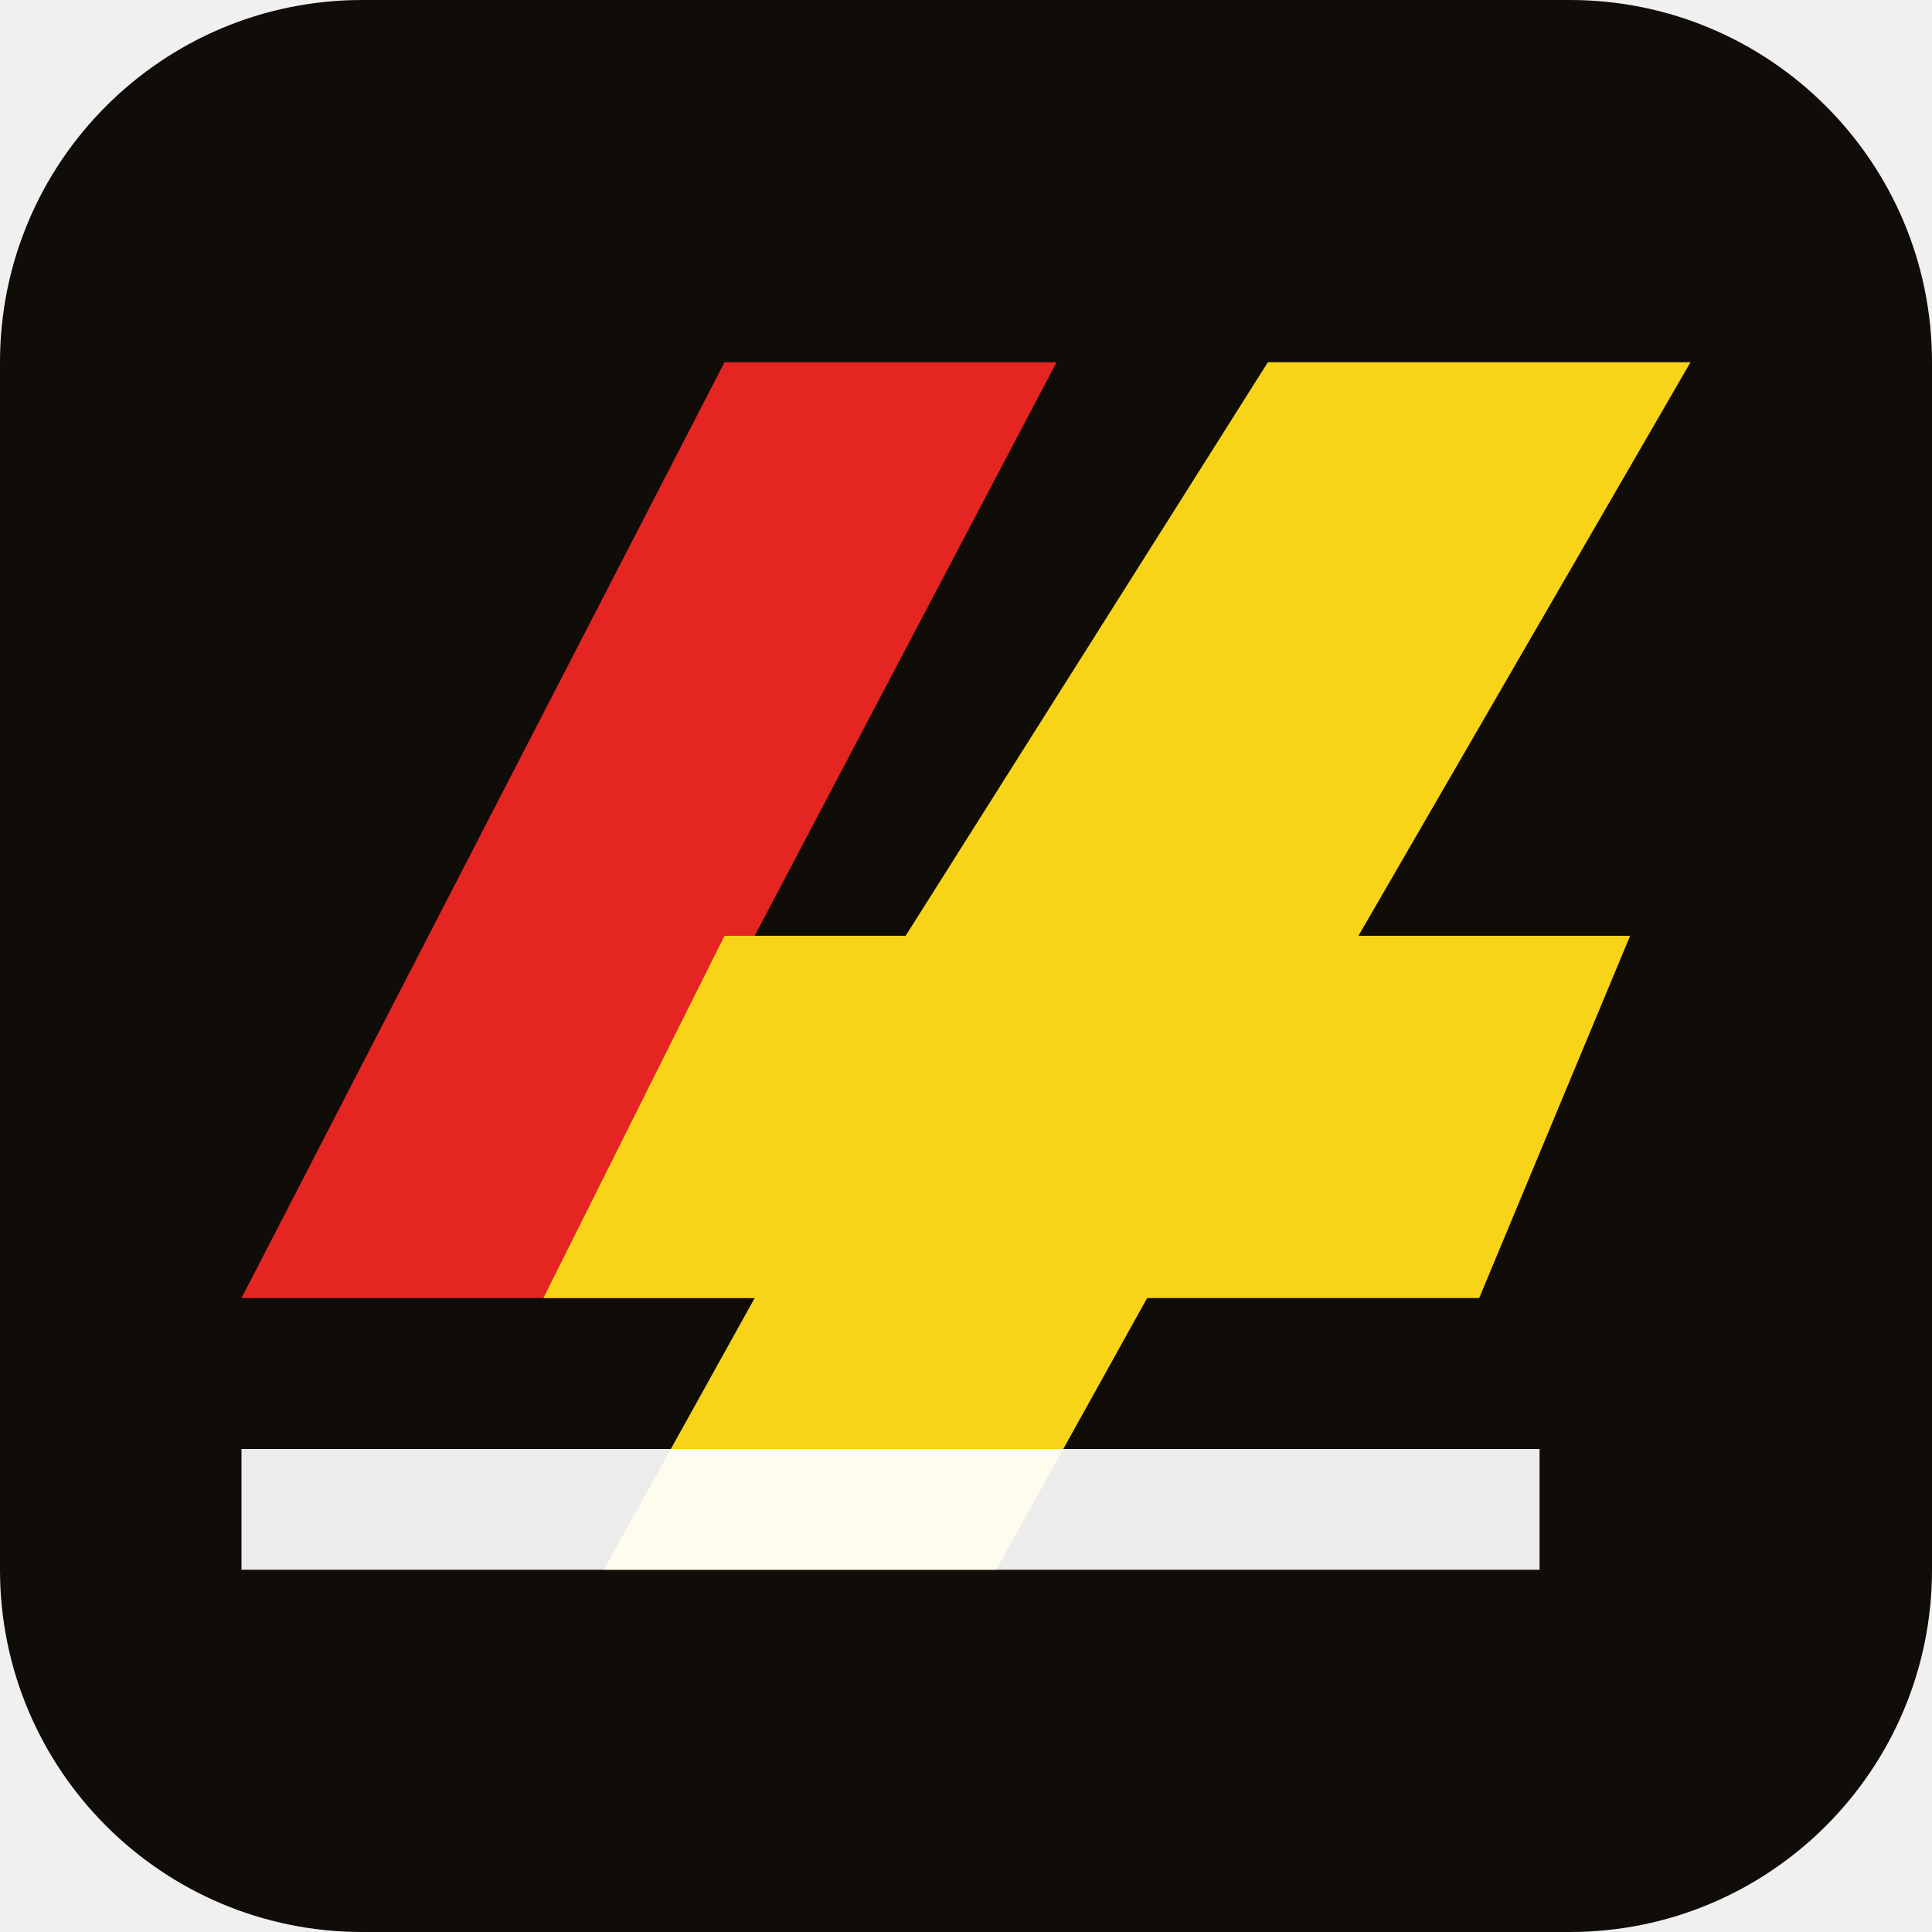
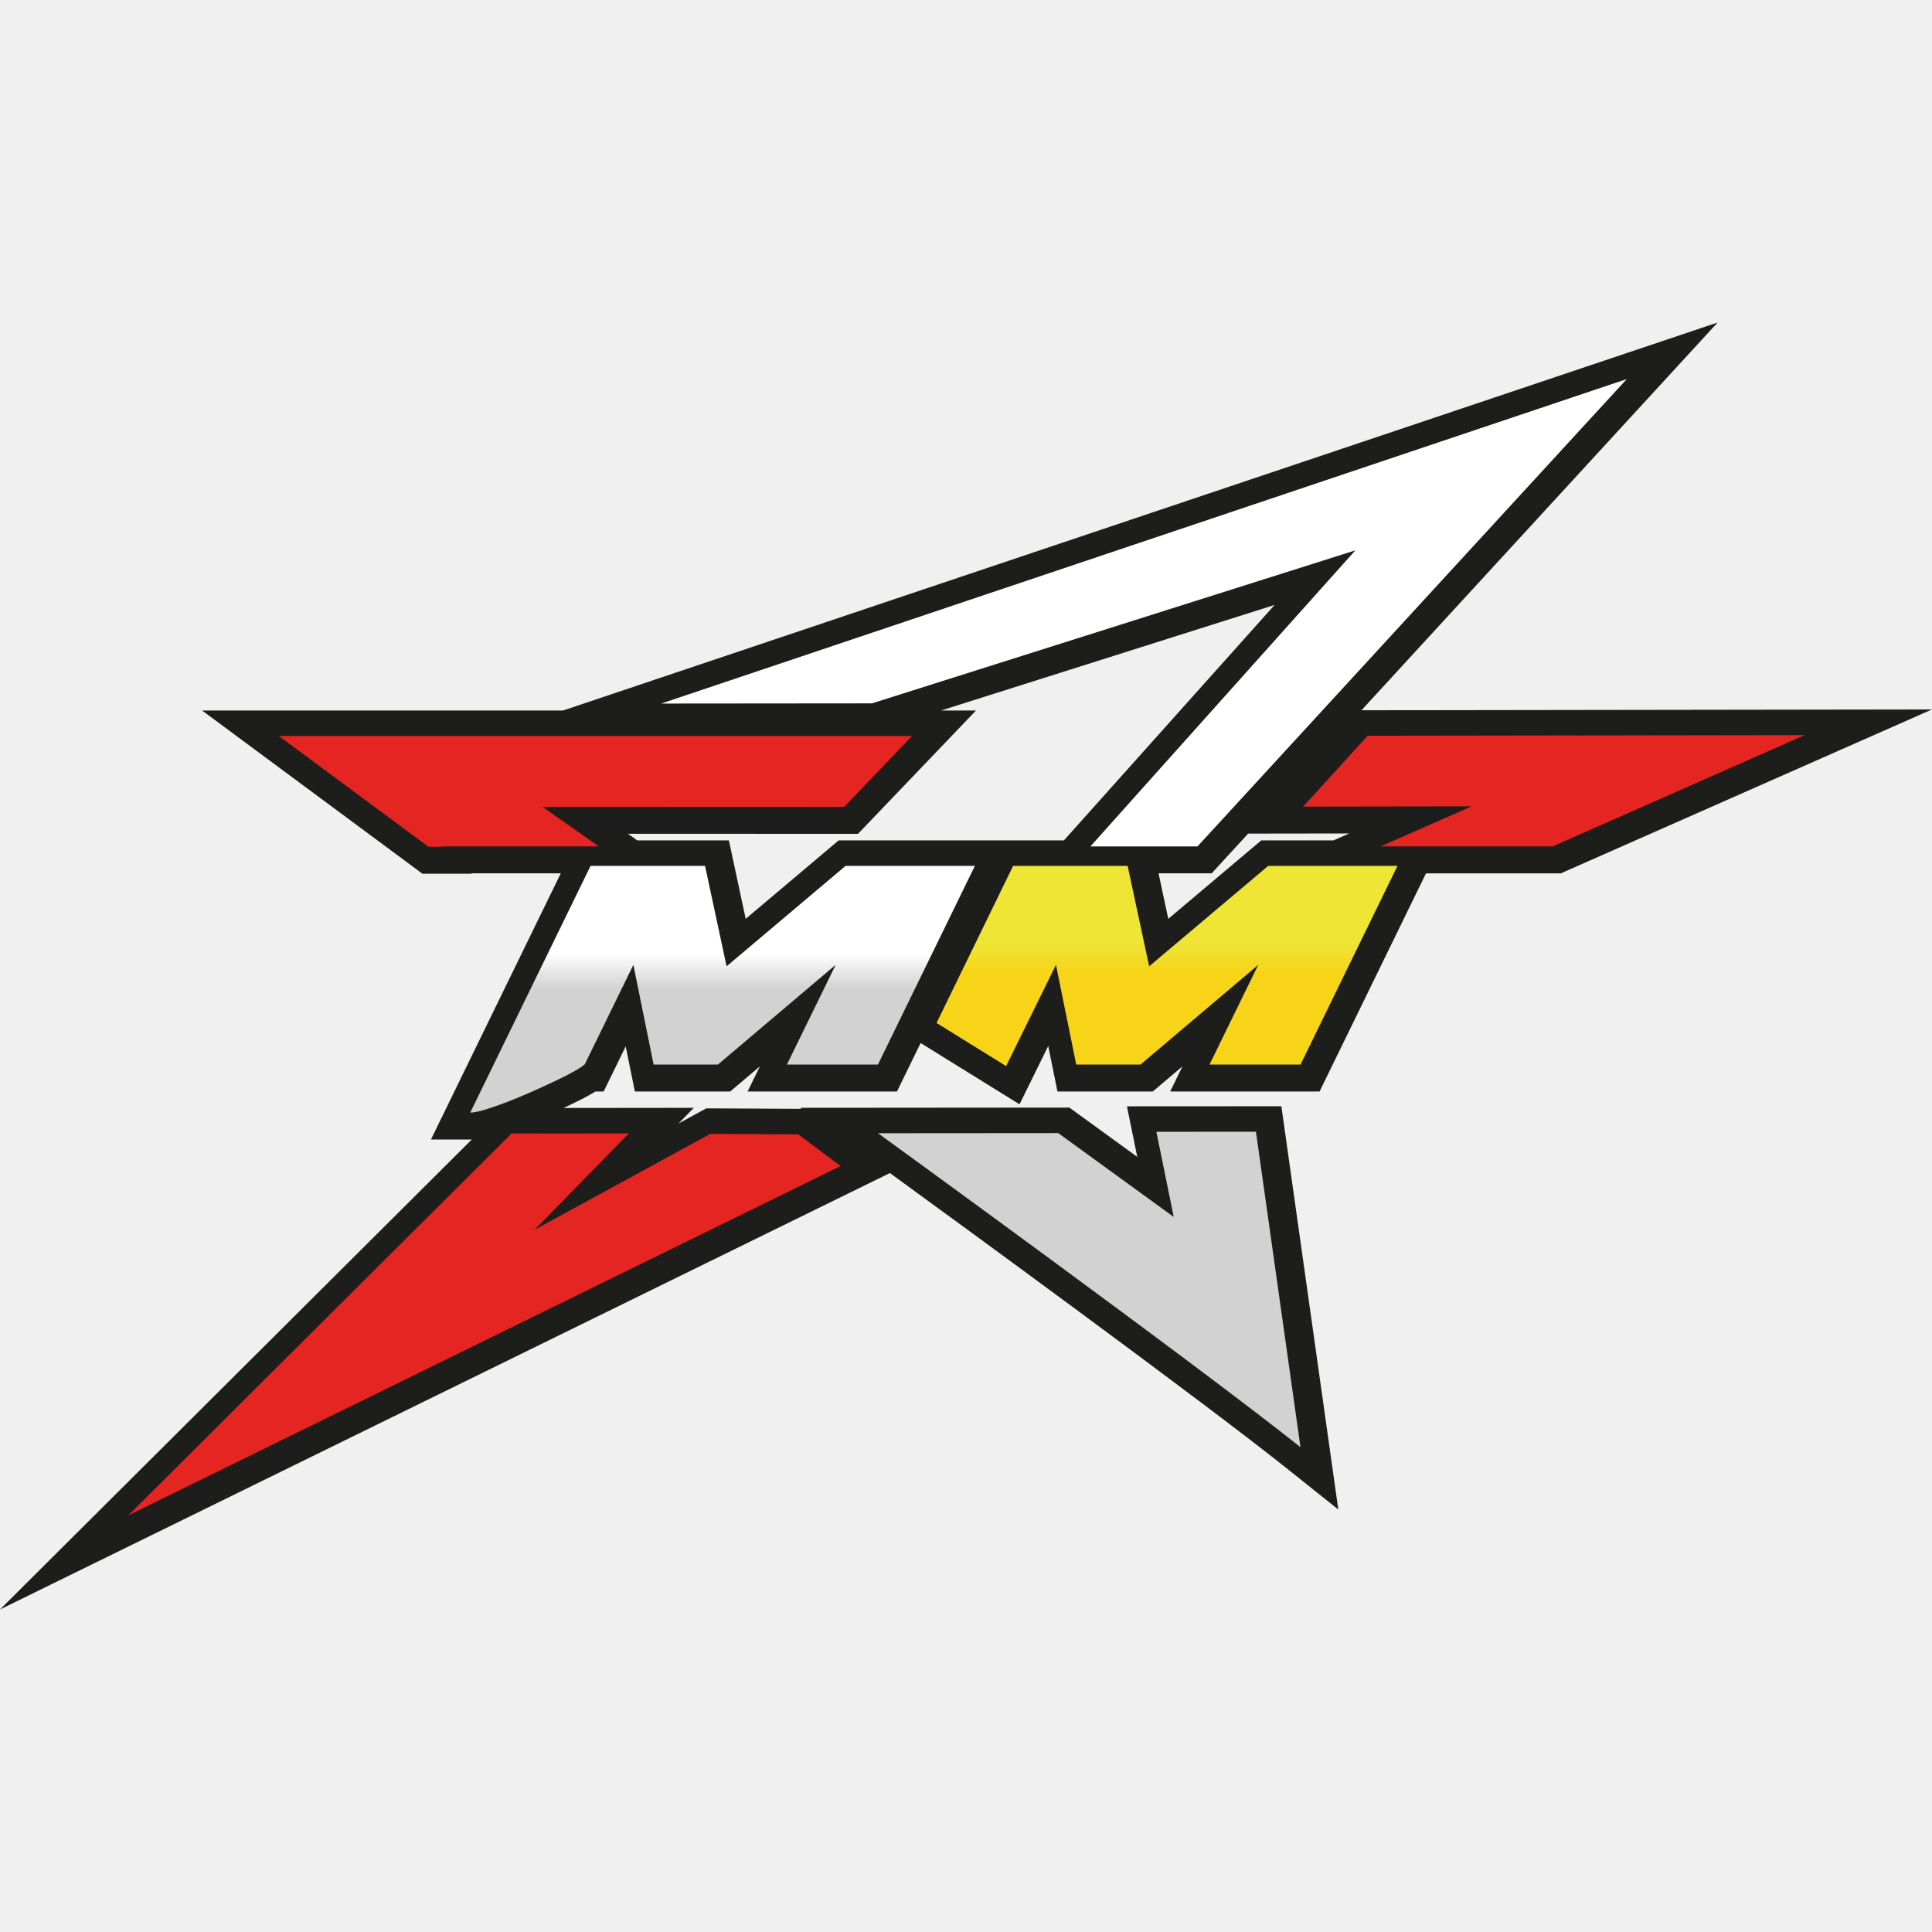
- <svg xmlns="http://www.w3.org/2000/svg" aria-label="Maxmotor 4x4" viewBox="0 0 64 64">
-   <rect width="64" height="64" fill="#100c08" rx="12" />
-   <path fill="#e52521" d="m8 43 16-31h11L25 31h13l-5 12z" />
-   <path fill="#f7d418" d="m30 31 12-19h14L45 31h9l-5 12H38l-5 9H20l5-9h-7l6-12z" />
-   <path fill="#fff" d="M8 48h43v4H8z" opacity=".92" />
+ <svg xmlns="http://www.w3.org/2000/svg" xmlns:xlink="http://www.w3.org/1999/xlink" id="Capa_2" data-name="Capa 2" viewBox="0 0 1253.96 1253.96">
+   <defs>
+     <style>
+       .cls-1 { fill: url(#linear-gradient-2); }
+       .cls-2 { fill: url(#linear-gradient-3); }
+       .cls-3 { fill: #e52521; }
+       .cls-4 { fill: url(#linear-gradient); }
+       .cls-5 { fill: url(#linear-gradient-4); }
+       .cls-6 { fill: #1d1d1b; }
+     </style>
+     <linearGradient id="linear-gradient" x1="706.99" y1="407.15" x2="706.99" y2="466.23" gradientUnits="userSpaceOnUse">
+       <stop offset=".29" stop-color="#fff" />
+       <stop offset=".68" stop-color="#d2d2d2" />
+     </linearGradient>
+     <linearGradient id="linear-gradient-2" x1="742.52" y1="407.15" x2="742.52" y2="466.23" xlink:href="#linear-gradient" />
+     <linearGradient id="linear-gradient-3" x1="468.97" y1="392.53" x2="468.97" y2="451.61" xlink:href="#linear-gradient" />
+     <linearGradient id="linear-gradient-4" x1="757.44" y1="403.61" x2="757.44" y2="422.16" gradientUnits="userSpaceOnUse">
+       <stop offset="0" stop-color="#efe535" />
+       <stop offset="1" stop-color="#f7d418" />
+     </linearGradient>
+   </defs>
+   <g id="Capa_1-2" data-name="Capa 1" transform="translate(0 209.325)">
+     <path class="cls-6" d="m883.66,251.66L1114.83,0,365.4,251.84h-234.22l143,105.91h31.77v-.24h58.02l-84.26,172.77h26.49L0,835.31l577.59-283.27c49.84,36.27,202.4,147.65,257.6,191.7l33.43,26.68-36.95-261.75-100.23.06,6.69,32.8-44.04-31.97-174.83.14.93.67-61.77-.32-18.07,9.86,9.97-10.2-84.54.09c1.56-.73,3.1-1.45,4.57-2.15,5.22-2.49,9.54-4.72,13.2-6.82,1.06-.61,2.02-1.18,2.9-1.72h5.35l14.31-29.28,5.95,29.28h61.87l19.28-16.33-7.98,16.33h96.95l15.35-31.46,64.19,39.78,18.63-37.83,6,29.51h61.86l19.28-16.33-7.98,16.33h96.95l69.08-141.59h87.51l240.91-106.38-370.3.53Zm-125.38,135.39l-6.33-29.54h34.48l23.69-25.79,65.59-.09-10.25,4.51h-46.86l-60.32,50.91Zm-274.28,0l-10.92-50.91h-59.42l-6.1-4.3,149.31.05,76.6-80.06h-22.69l216.5-68.52-136.76,152.83h-146.21l-60.32,50.91Z" />
+     <g>
+       <path class="cls-4" d="m761.82,580.53l-74.97-54.42-116.96.09s207.07,150.21,274.18,203.78l-28.9-204.76-64.63.04,11.27,55.27Z" />
+       <polygon class="cls-3" points="83.21 774.25 545.59 547.48 518.04 526.91 461 526.62 347.07 588.78 408.15 526.29 332.03 526.37 83.21 774.25" />
+       <polygon class="cls-3" points="1171.36 267.79 887.67 268.2 845.82 314.2 955.09 314.04 896.04 340.04 1007.74 340.04 1171.36 267.79" />
+       <polygon class="cls-3" points="388.61 340.04 352.18 314.35 547.9 314.42 591.95 268.38 181 268.38 278.07 340.27 287.22 340.27 287.22 340.04 388.61 340.04" />
+       <polygon class="cls-1" points="1055.86 36.71 429.17 247.31 565.94 247.19 879.69 147.88 707.73 340.04 777.23 340.04 1055.86 36.71" />
+       <path class="cls-2" d="m465.97,481.63h-41.73l-13.15-64.71-31.63,64.71h-.23c-.66.78-2.61,2.11-5.88,3.99-3.26,1.88-7.27,3.94-12.03,6.21-4.76,2.26-9.94,4.65-15.54,7.15-5.6,2.5-11.03,4.77-16.28,6.8-5.25,2.03-10.07,3.71-14.45,5.04-4.38,1.33-7.67,1.99-9.85,1.99l78.09-160.13h74.32l13.98,65.18,77.22-65.18h83.93l-62.91,128.94h-59.08l31.63-64.71-76.41,64.71Z" />
+       <polyline class="cls-5" points="607.86 454.63 657.57 352.69 731.89 352.69 745.87 417.86 823.09 352.69 907.03 352.69 844.11 481.63 785.03 481.63 816.66 416.92 740.25 481.63 698.52 481.63 685.37 416.92 653.02 482.62 607.86 454.63" />
+     </g>
+   </g>
</svg>
